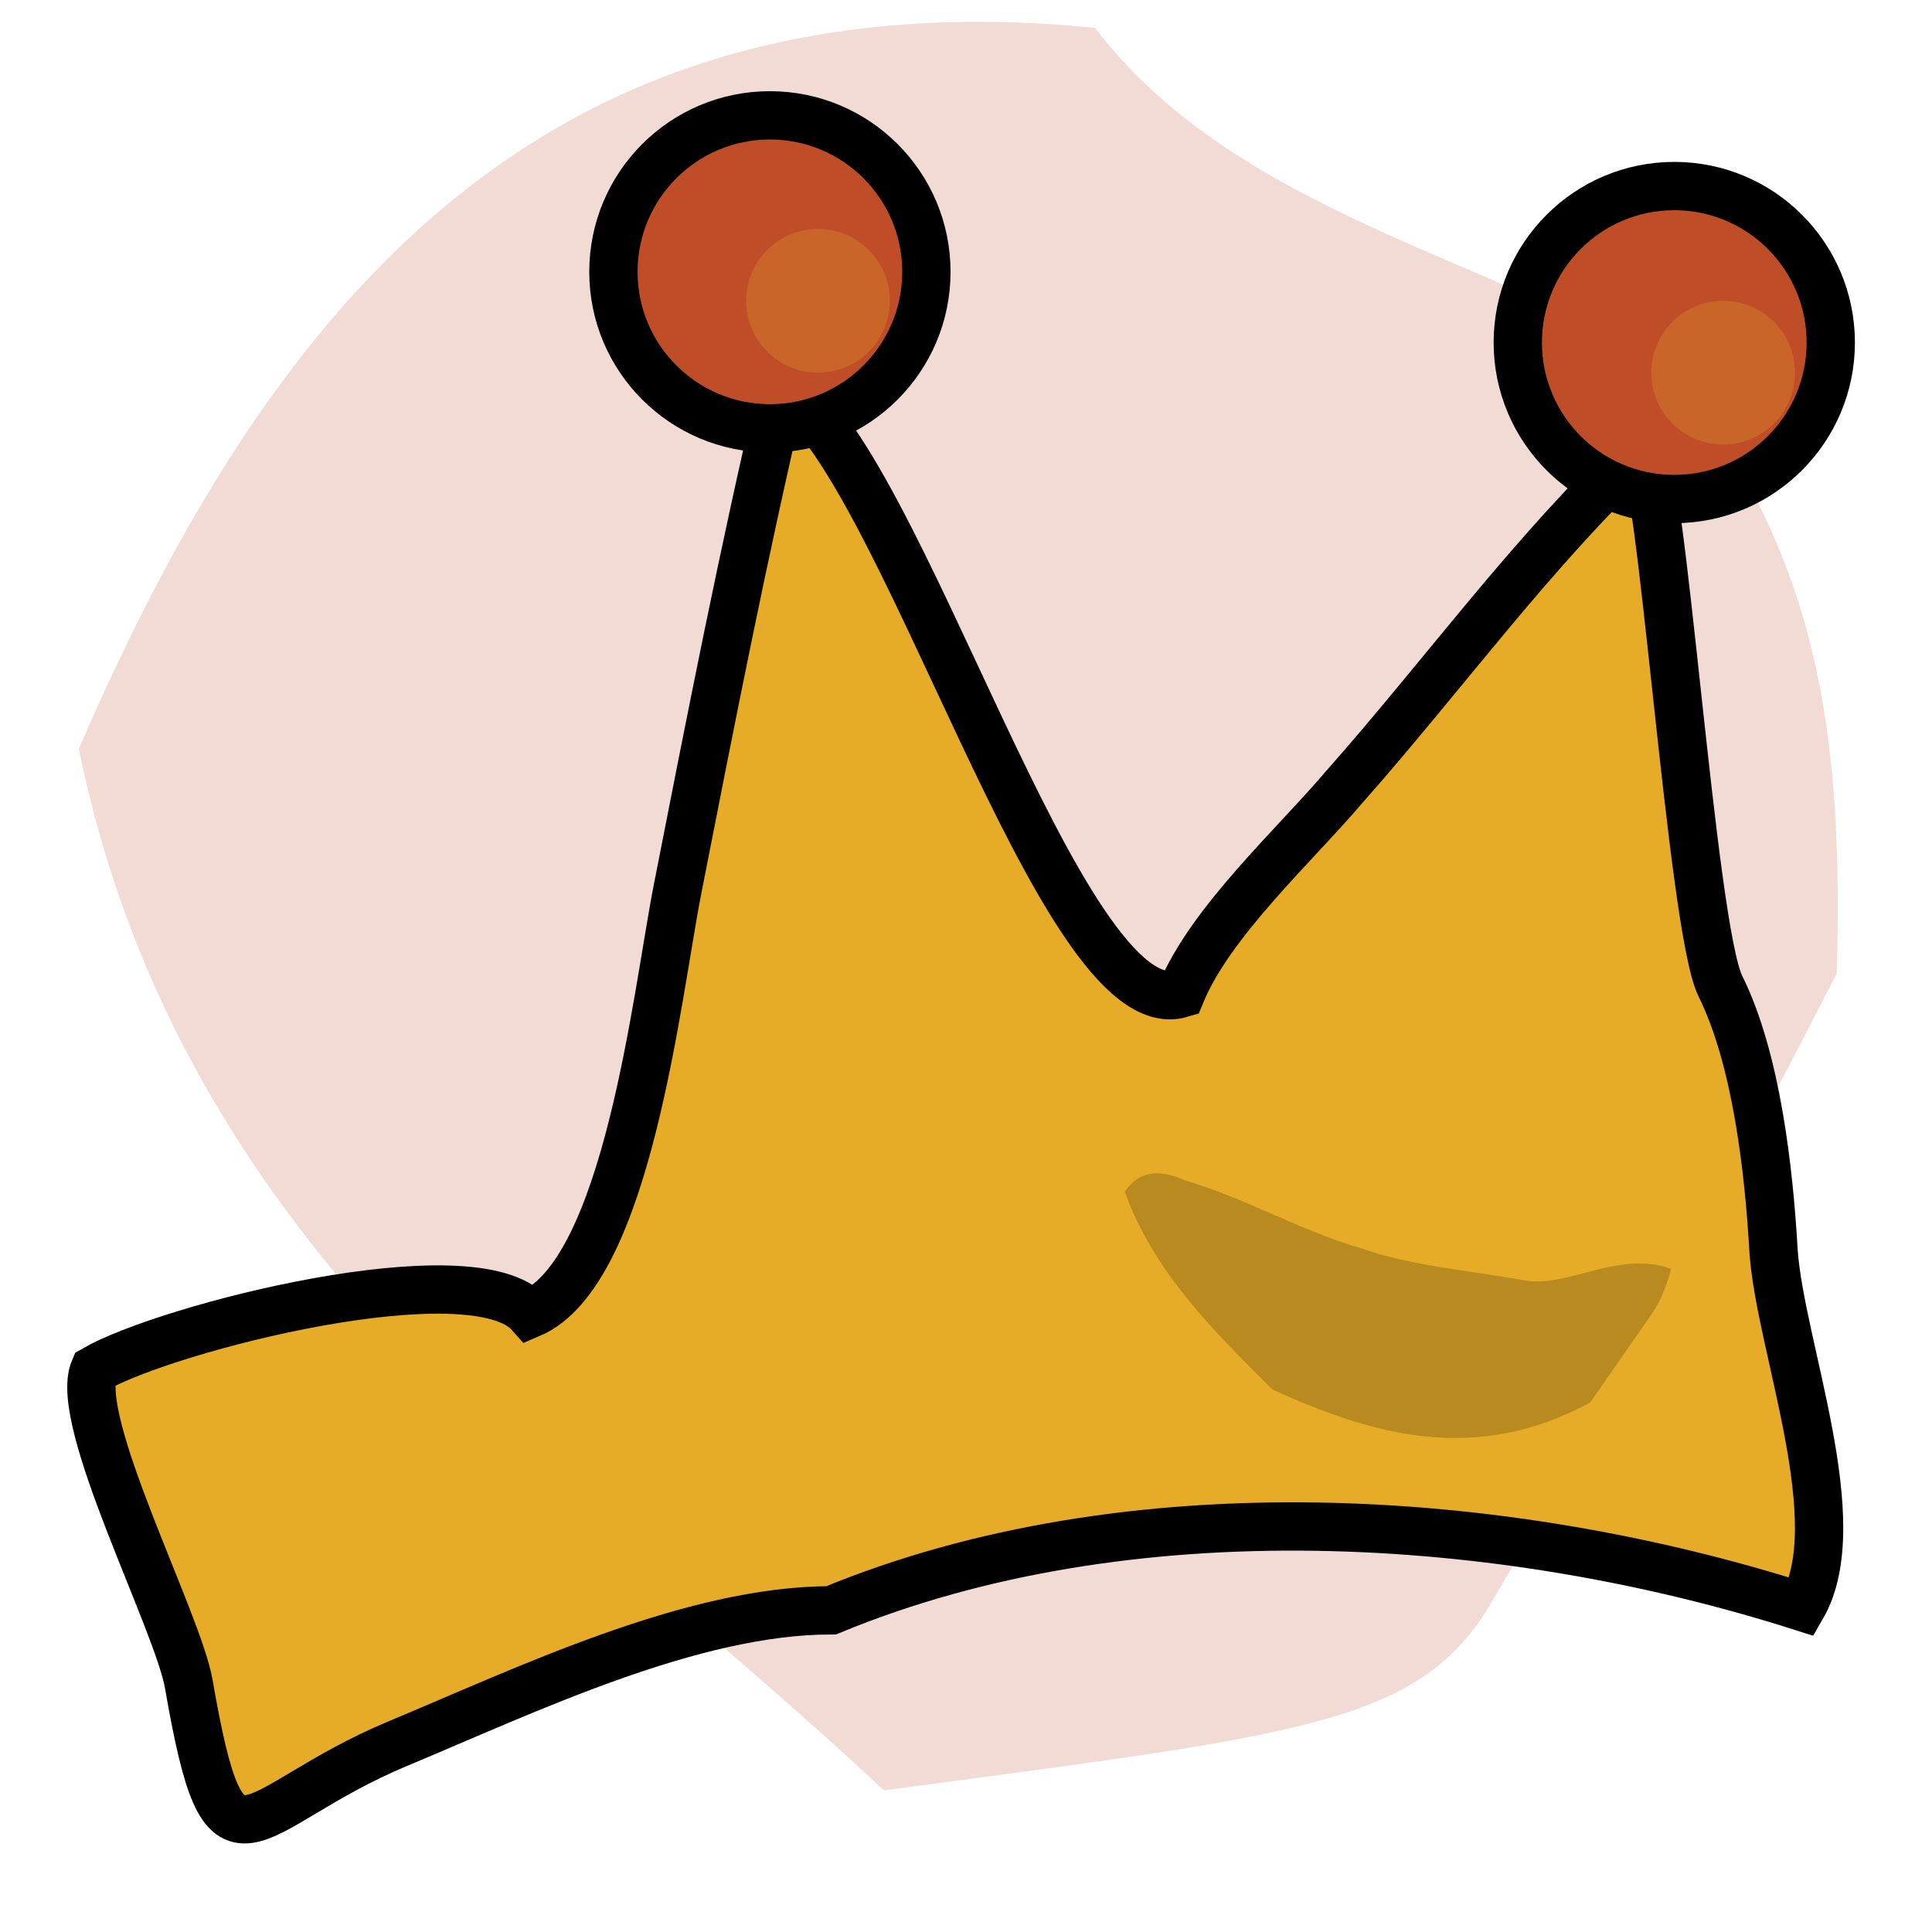
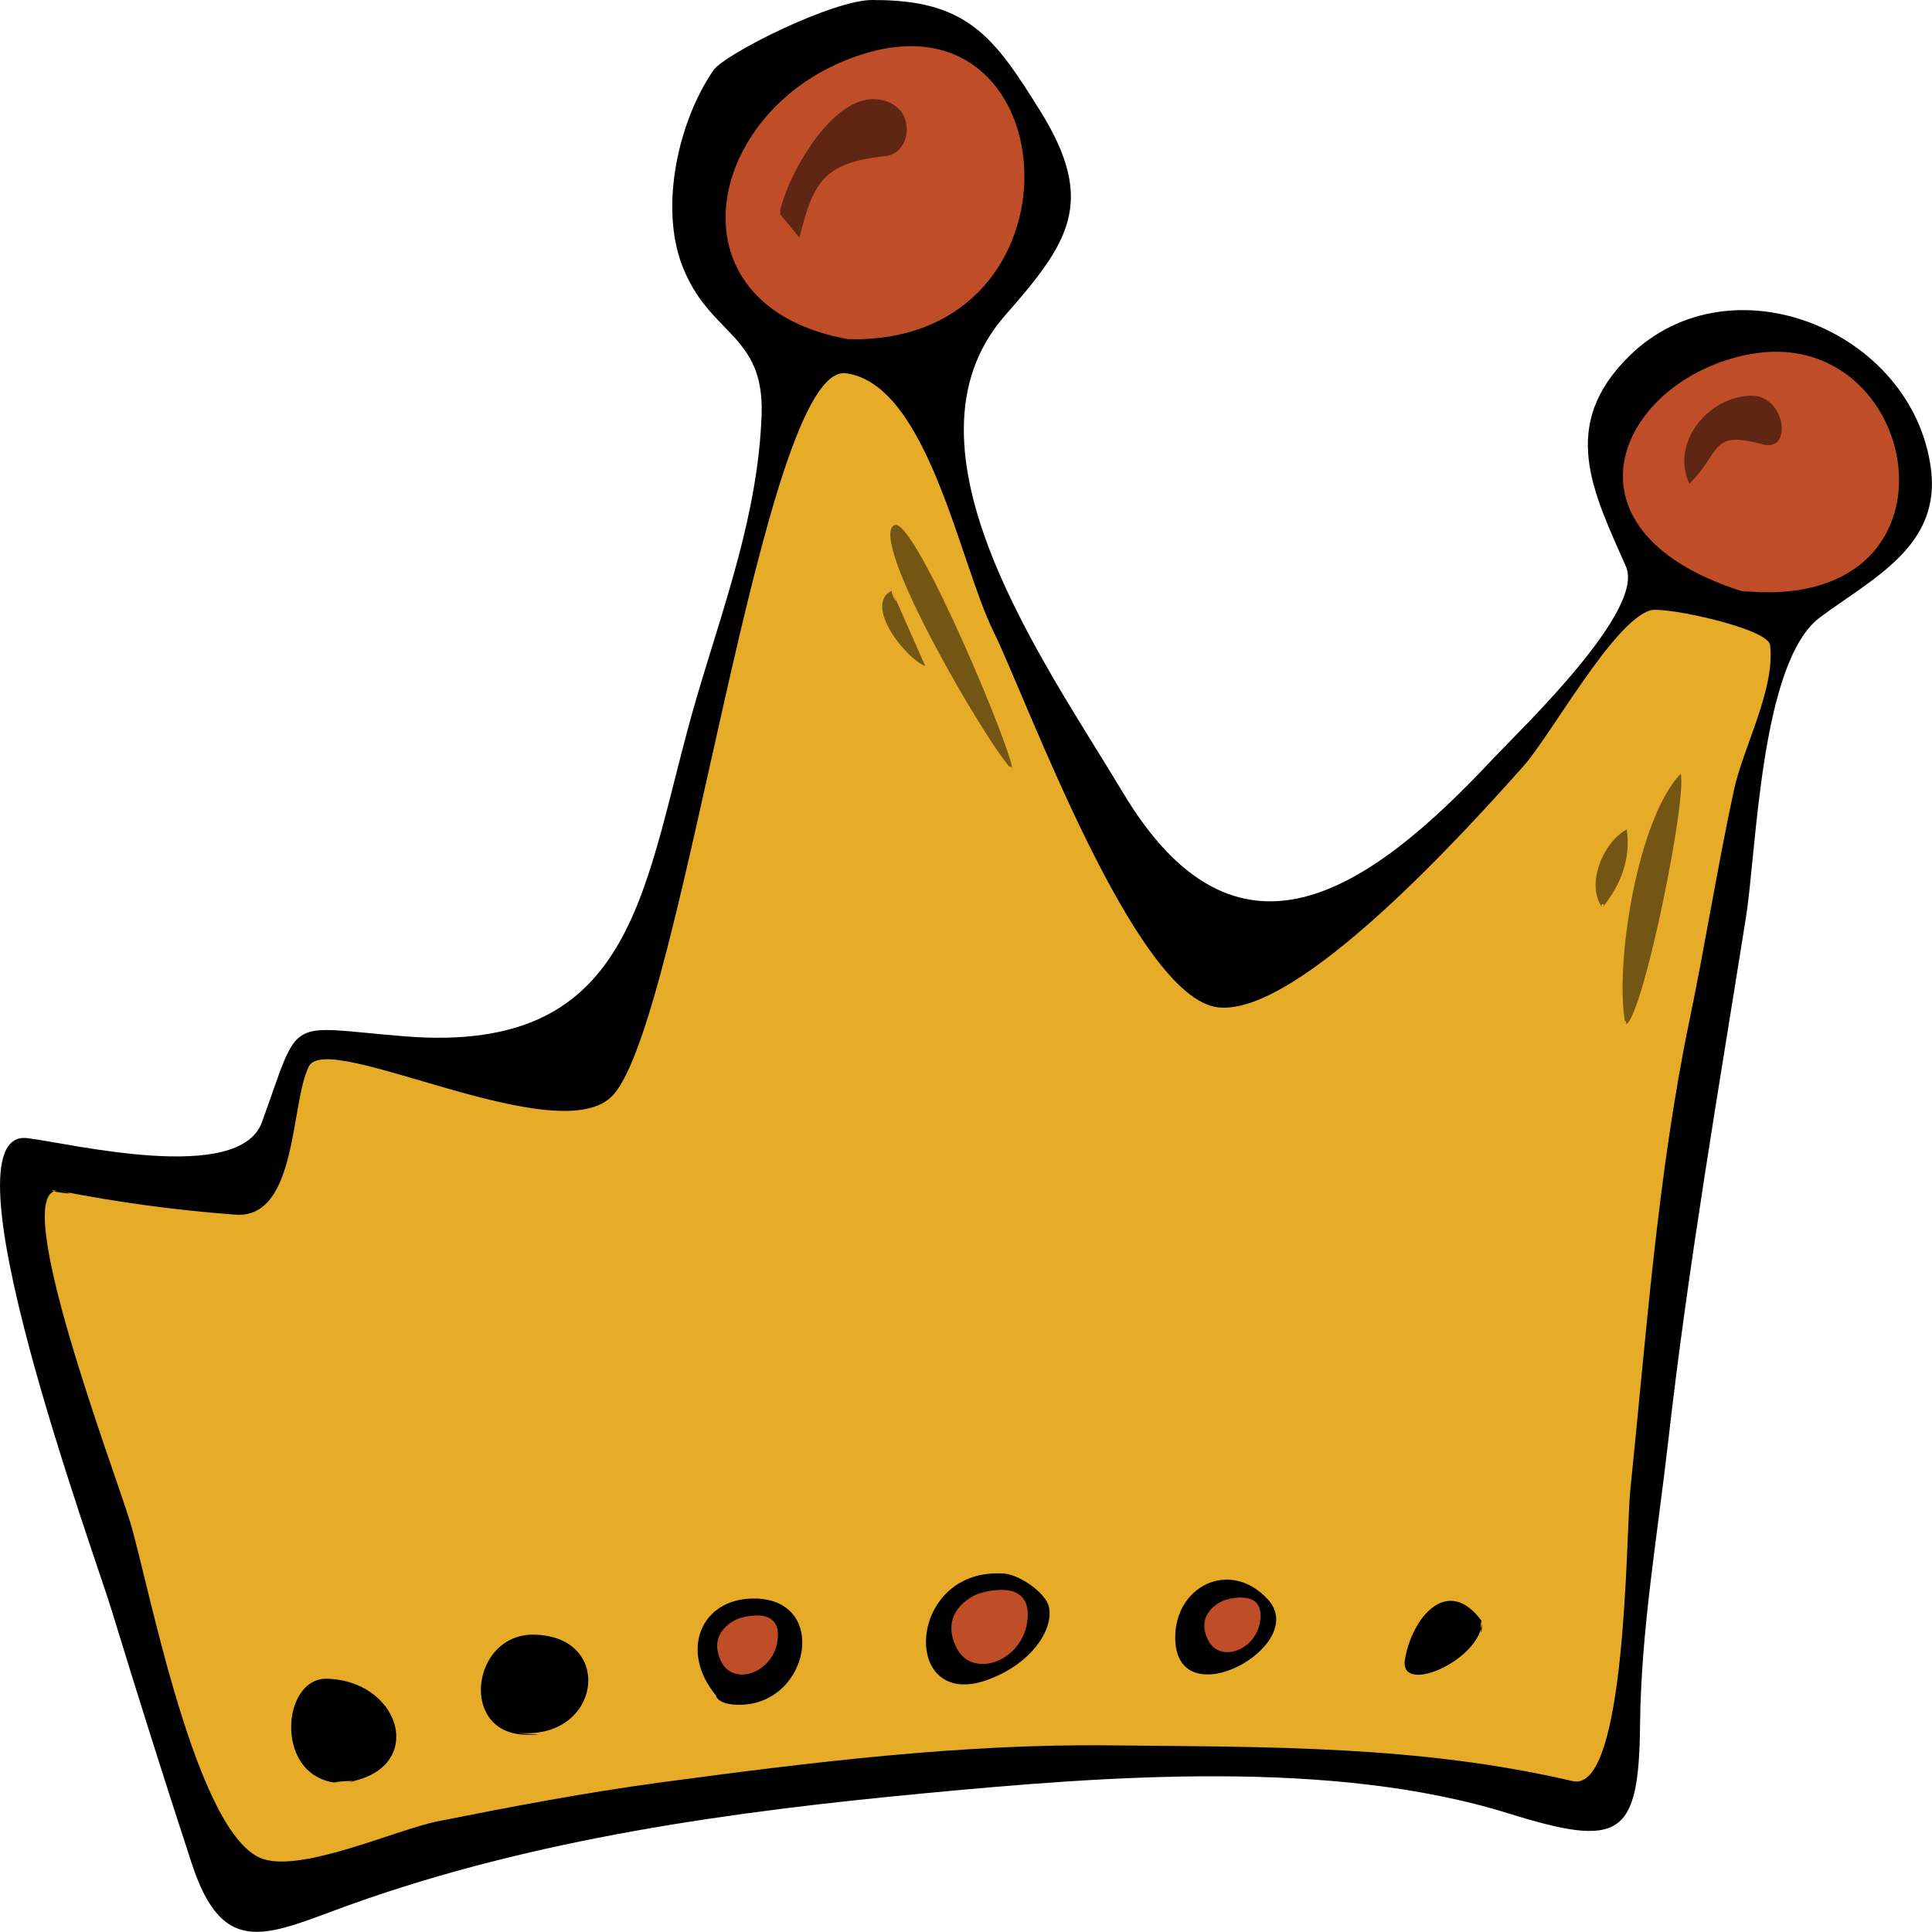
- <svg xmlns="http://www.w3.org/2000/svg" version="1.1" id="KingCrown" x="0px" y="0px" width="1000px" height="1000px" viewBox="0 0 1000 1000" style="enable-background:new 0 0 1000 1000;" xml:space="preserve">
+ <svg xmlns="http://www.w3.org/2000/svg" version="1.1" id="KingCrown" width="1000" height="1000" viewBox="0 0 1000 1000">
  <style type="text/css">

- 	.st0{opacity:0.2;fill:#BF4D28;}
- 	.st1{opacity:0.2;}
- 	.st2{fill:#E6AC27;stroke:#000000;stroke-width:25;stroke-miterlimit:10;}
- 	.st3{fill:#BF4D28;stroke:#000000;stroke-width:25;stroke-miterlimit:10;}
- 	.st4{opacity:0.25;fill:#E6AC27;}
+ 	.black{fill-rule:evenodd;clip-rule:evenodd;}
+ 	.shadow{fill-rule:evenodd;clip-rule:evenodd;opacity:0.5;}
+ 	.gold{fill-rule:evenodd;clip-rule:evenodd;fill:#E6AC27;}
+ 	.red{fill-rule:evenodd;clip-rule:evenodd;fill:#BF4D28;}
+ 	.pink {fill:#BF4DFF; }

</style>
-   <path class="st0" d="M457.5,926.7C298.5,777.2,94.8,652.1,40.8,387.6  C141.6,154.4,282.4-13.8,566.7,14.4c72.8,95.3,205.6,119.3,297.3,175.3c78.3,97.1,90.1,191.8,86.7,314.1  C899.5,603.9,837.1,719.9,769.2,834C731.5,893.1,668.5,898.4,457.5,926.7L457.5,926.7z" />
-   <path class="st2" d="M932.7,831.7c-155.1-49.5-348.6-61.8-502.5,1.8  c-72.3,0-157.7,41.2-224.3,69c-80.5,33.6-88.8,80.7-108.2-30.9C92,839,37.7,735.3,48.8,708.9c37.8-21.8,196.1-62,225.5-28.8  c50.5-21.4,65.6-164.9,76.4-219.9c17-86.7,34.1-174,54.3-259.9c60.4,32.7,143.8,332.6,206.2,314c15.3-37.2,58.9-76.7,84.7-107.1  c51-57.6,97.3-121.9,153.2-174.5c10.9,2.3,26.2,247.1,41.4,277.8c18.6,37.5,25.1,95,27.5,137.2C921.4,696.9,958,788,932.7,831.7z" />
-   <circle class="st3" cx="398.5" cy="140.7" r="81" />
-   <circle class="st3" cx="866.6" cy="177.3" r="81" />
-   <circle class="st4" cx="423.4" cy="155.7" r="37.2" />
-   <path class="st1" d="M865,656.7c-2.2,7.7-4.5,15.3-10.2,23.6c-11.5,16.6-23.1,33.2-31.7,45.6c-59.5,32.4-113.1,16.7-164.5-6.7  c-30.9-30.7-61.8-61.4-76.4-102.4c8.6-12.4,19.8-10.8,31.6-5.7c30.6,9,59,25.7,89.7,34.7c27.1,9.6,56.5,11.6,86.5,17.1  C812.3,666.2,837.9,647.1,865,656.7z" />
-   <circle class="st4" cx="891.9" cy="192.9" r="37.2" />
+   <path class="black" d="M452.2,0c48.3,0,62.1,18.6,86.2,57.4c29.4,47.2,14.9,68.2-18.2,105.9c-60,68.5,21.6,181,61,246.9  c58.6,97.9,126.1,52.5,191.7-17.6c14.4-15.3,78.7-76.5,68.7-99.3c-17-38.7-35.1-73.1,1.9-109.2c52.4-51.2,146.2-13.2,155.9,58.1  c5.5,40.4-29.9,56.9-57.3,77.3c-30.9,23-32.8,120.1-38.4,155.3c-14.4,90.7-29.8,179.5-40.2,270.9c-5.5,48.5-14.1,97.8-14.6,146.7  c-0.6,58.7-10.1,64.3-68.5,46.1c-91.2-28.3-208.1-19.2-301.8-10.3c-99.8,9.4-201.8,23.5-296.6,57.4c-42.7,15.3-66.1,29.7-82.7-20.9  c-14.3-43.6-28.1-87.4-41.5-131.2C48.6,803.2-32,583.5,14.2,589.1c22.3,2.7,109.7,24.2,121.4-8.3c20.4-56.3,11.3-49.4,73.9-44.4  c122.3,9.8,123-80,151.3-176.1c14.2-48.1,31.6-94.8,33.4-145.5c1.5-42.5-27.2-40.8-41.2-77.6c-11.6-30.6-1.9-74.6,16.4-101  C375.3,27.9,431.8-0.6,452.2,0C462.8,0.3,452.2,0.1,452.2,0z" />
+   <path class="gold" d="M30.3,616.3c31,6.1,60,10,91.4,12.4c32.5,2.5,28.5-57.9,38.2-76.8c9.8-19.2,130.7,45.5,157.7,14.6  c36.3-41.4,77-379.6,120.4-373.3c42.3,6.1,58.5,97.8,76.2,133.6c17.1,34.7,73.1,189.5,116.2,194.6c42.2,4.9,131.1-94.6,158-124.7  c14.4-16.1,46.8-75.4,65.9-80.8c7.4-2.1,60.9,9.3,61.9,18c2.7,22.8-13.9,52.8-18.7,75c-8.5,39.5-14.8,79.5-23,119.1  c-16.5,79.4-22.4,163.1-30.7,243.7c-2.2,21.5-1.8,156.7-29.8,150.2c-79.7-18.6-157.9-17.6-239.3-18.5  c-77.6-0.9-156.1,8.9-232.9,19.2c-38.7,5.2-77,12.5-115.2,20.1c-21.5,4.3-69.6,26.4-90.5,19.5C101.4,950.5,77,819.7,67.4,787.9  C59.7,762.3,3.7,614.8,30.3,616.3C48.4,619.9,16.5,615.5,30.3,616.3z" />
+   <path class="red" d="M439.7,175.7c-98-17.1-74.5-123.7,8.6-148.2c104.8-31,115.7,148.1-6.1,148.1  C441.1,175.5,438.2,175.4,439.7,175.7z" />
+   <path class="red" d="M900.9,305.8c-99.2-32-62.1-109.7,4.4-122.4c89.2-17,116.9,131.5,0.1,122.8C904.2,306.1,902,306.2,900.9,305.8z  " />
+   <path class="black" d="M176.8,922.9c-35.2-0.6-31.9-54.9-7.3-54C209,870.3,221.4,917.9,176.8,922.9  C162.4,922.6,196.8,920.6,176.8,922.9z" />
+   <path class="black" d="M272.5,897.9c-35.3-0.3-28.6-52.7,4.2-51.8c40.4,1,34.8,51.3-4.1,51C258.5,897,291.1,898.1,272.5,897.9" />
+   <path class="black" d="M542.9,831.6c2.7,12-9.4,29.8-31.8,37.9c-44.8,16.2-42-56.6,6.5-55.1C526.2,813.7,541.2,824.2,542.9,831.6z" />
+   <path class="black" d="M370.6,877.6c-18.9-22.8-8.1-49.8,18.9-50.2c39.9-0.7,30.1,54.5-6.4,55C371.1,882.5,370.6,877.6,370.6,877.6z" />
+   <path class="black" d="M608.3,848.2c-0.5-27.2,28.4-41.7,48-20.3C678.1,851.7,609.1,889.7,608.3,848.2  C608,832.5,608.5,859.8,608.3,848.2z" />
+   <path class="black" d="M767.1,839.3c-0.4,19.9-43.1,38.7-39.9,19.6C730.9,837,749.5,814.8,767.1,839.3  C766.9,852.7,765.8,837.4,767.1,839.3z" />
+   <path class="shadow" d="M841.3,530.2c-5.8-30.6,6.2-106.3,28.6-129.7C873.5,413,849.7,529.7,841.3,530.2  C840.5,526.1,842.6,530.1,841.3,530.2z" />
+   <path class="shadow" d="M523.7,398.2C512,387,448.3,278.3,463,271.8C473.5,267.1,526.8,395.5,523.7,398.2  C520.7,395.3,524.8,397.2,523.7,398.2z" />
+   <path class="shadow" d="M829.4,469.8c-8.9-12.1,0.5-34,12.6-40.5C844.2,444.4,839,457.9,829.4,469.8  C827.7,467.4,831.6,467.1,829.4,469.8z" />
+   <path class="shadow" d="M461.7,305.7c5.7,13,11.4,26,17.2,39C469,341.2,446.6,312.9,461.7,305.7C467.1,318,460.4,306.3,461.7,305.7z" />
+   <path class="shadow" d="M403.9,108.7c4.3-19.6,31.9-69.7,58.4-54.6c11.1,6.3,8.6,25.4-4.1,26.7c-32.1,3.4-37.3,13.6-44.4,42.2  c-3.3-4-10-12.1-10-12.1S403.8,109.2,403.9,108.7z" />
+   <path class="shadow" d="M906.5,204.8c17.6-0.2,21.8,29.6,5.7,25.2c-27.3-7.6-21.1,4-37.8,20.4C864.6,229.5,883.8,205.2,906.5,204.8  C916.5,204.7,887.1,205.1,906.5,204.8z" />
+   <path class="red" d="M506.1,825c0,0,27.6-9.7,25.8,12.6c-1.8,22.4-28.5,31.7-36.7,15.5C485,833,506.1,825,506.1,825z" />
+   <path class="red" d="M633.4,828.4c0,0,20.3-7.1,19,9.3c-1.3,16.5-21,23.4-27,11.4C617.9,834.3,633.4,828.4,633.4,828.4z" />
+   <path class="red" d="M382.1,837.8c0,0,22-7.7,20.5,10.1c-1.5,17.8-22.7,25.3-29.2,12.3C365.3,844.1,382.1,837.8,382.1,837.8z" />
</svg>
